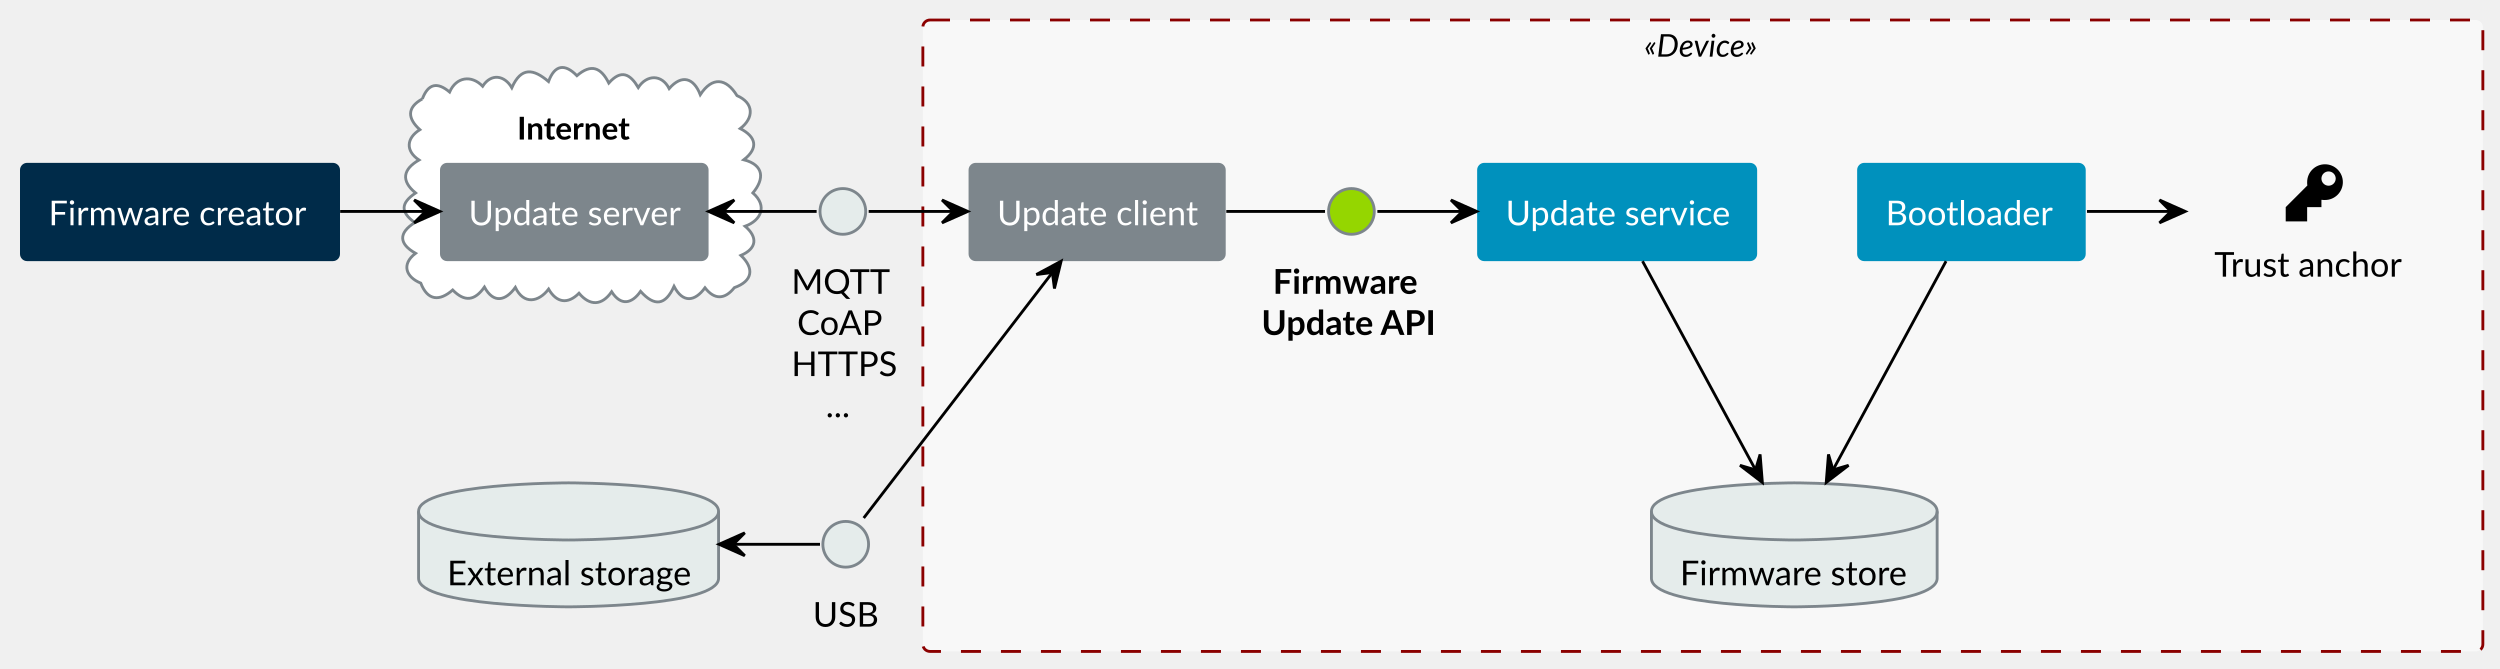
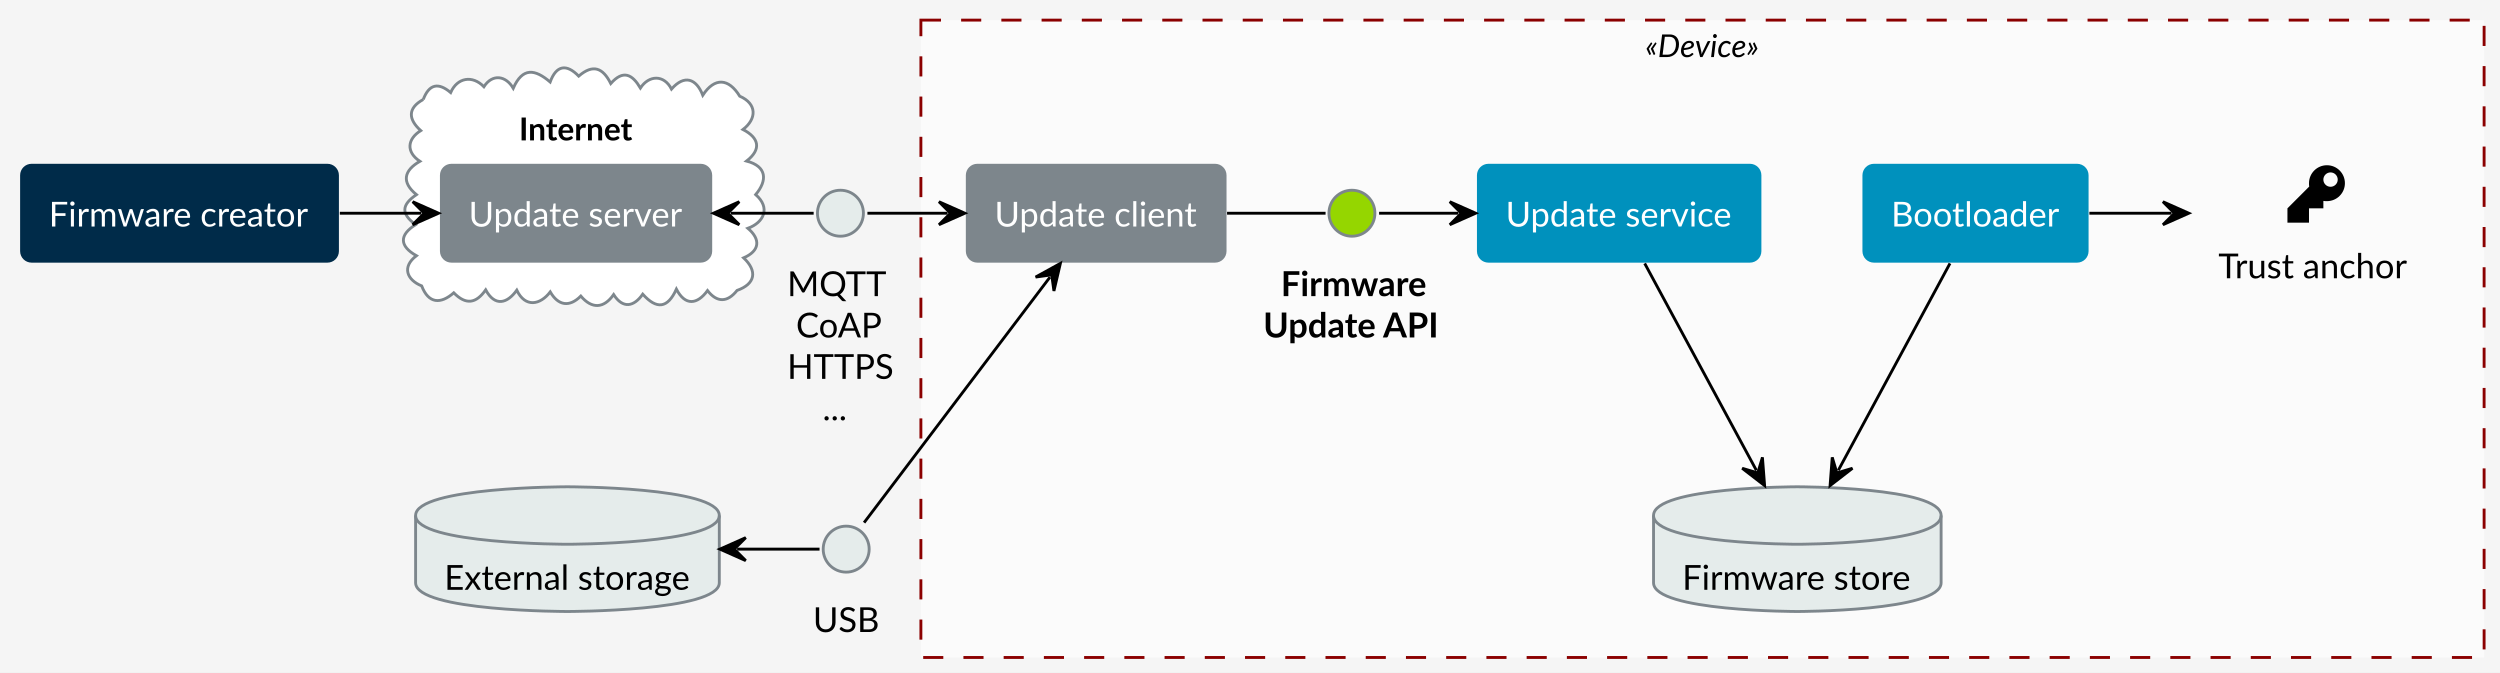
- <svg xmlns="http://www.w3.org/2000/svg" contentStyleType="text/css" height="234px" preserveAspectRatio="none" style="width:875px;height:234px;background:#FFFFFF55;" version="1.1" viewBox="0 0 875 234" width="875px" zoomAndPan="magnify">
+ <svg xmlns="http://www.w3.org/2000/svg" contentStyleType="text/css" data-diagram-type="DESCRIPTION" height="234px" preserveAspectRatio="none" style="width:870px;height:234px;background:#FFFFFF55;" version="1.1" viewBox="0 0 870 234" width="870px" zoomAndPan="magnify">
  <defs />
  <g>
-     <g id="cluster_Internet">
-       <path d="M147.825,34.614 C149.863,29.251 153.055,28.576 157.359,32.214 C159.681,26.938 164.959,26.088 168.926,30.183 C171.934,25.54 176.594,26.337 179.137,30.709 C182.405,23.325 186.703,24.035 191.982,28.537 C194.123,22.679 197.67,22.115 201.917,26.493 C206.928,22.181 210.326,23.588 213.079,29.068 C217.405,24.194 220.536,25.831 223.394,30.633 C226.344,26.122 231.587,25.878 234.21,31 C238.651,25.904 242.81,27.25 245.097,33.136 C249.26,26.794 254.107,27.229 257.948,33.464 C263.988,36.088 263.886,41.311 259.087,45.004 C264.648,47.866 265.589,51.809 260.342,55.914 C267.444,57.758 267.598,62.634 263.502,67.525 C268.716,72.074 266.397,77.149 260.794,79.185 C265.315,83.049 264.884,86.998 259.316,89.402 C264.122,93.974 263.44,98.396 257.017,100.679 C253.718,104.863 250.077,105.016 246.745,100.719 C243.167,105.626 238.998,106.135 235.912,100.227 C232.858,106.96 229.064,107.371 224.203,101.971 C221.116,106.395 217.291,107.133 214.076,102.108 C210.661,107.006 206.499,107.197 202.653,102.629 C198.671,106.626 194.801,105.976 192.014,101.181 C188.511,105.773 183.324,106.761 180.369,100.588 C177.019,105.258 172.786,106.411 169.548,100.473 C166.158,105.297 162.668,105.787 158.44,101.495 C153.845,105.53 149.667,105.3 147.27,99.097 C142.121,97.007 140.338,92.541 145.442,88.656 C139.558,85.342 139.406,81.522 145.164,77.906 C139.99,74.129 140.316,71.023 145.457,67.538 C140.193,63.215 141.086,59.204 146.65,56.001 C141.829,52.782 142.239,48.337 146.948,45.386 C142.689,41.525 142.267,37.676 147.825,34.614 " fill="#FFFFFF" style="stroke:#7D868C;stroke-width:1.0;" />
-       <text fill="#000000" font-family="Lato,sans-serif" font-size="11" font-weight="bold" lengthAdjust="spacing" textLength="40" x="181" y="48.843">Internet</text>
+     <rect fill="#FFFFFF" fill-opacity="0.333" height="234" style="stroke:none;stroke-width:1;" width="870" x="0" y="0" />
+     <g class="cluster" data-entity="Internet" data-source-line="14" data-uid="ent0003" id="cluster_Internet">
+       <path d="M147.295,34.614 C149.333,29.251 152.525,28.576 156.829,32.214 C159.151,26.938 164.429,26.088 168.396,30.183 C171.404,25.54 176.064,26.337 178.607,30.709 C181.875,23.325 186.173,24.035 191.452,28.537 C193.593,22.679 197.14,22.115 201.387,26.493 C206.398,22.181 209.796,23.588 212.549,29.068 C216.875,24.194 220.006,25.831 222.864,30.633 C225.814,26.122 231.057,25.878 233.68,31 C238.121,25.904 242.28,27.25 244.567,33.136 C248.73,26.794 253.577,27.229 257.418,33.464 C263.491,36.106 263.385,41.359 258.557,45.071 C264.15,47.954 265.093,51.922 259.812,56.047 C266.949,57.912 267.097,62.814 262.972,67.725 C268.22,72.292 265.894,77.397 260.264,79.452 C264.818,83.337 264.387,87.31 258.786,89.735 C263.625,94.328 262.944,98.776 256.487,101.079 C253.188,105.263 249.548,105.416 246.215,101.12 C242.637,106.026 238.468,106.535 235.382,100.627 C232.328,107.36 228.534,107.771 223.673,102.371 C220.586,106.795 216.761,107.533 213.546,102.508 C210.131,107.406 205.969,107.597 202.123,103.028 C198.141,107.026 194.271,106.376 191.484,101.582 C187.981,106.173 182.794,107.161 179.839,100.988 C176.489,105.658 172.256,106.811 169.018,100.873 C165.628,105.697 162.138,106.188 157.91,101.895 C153.315,105.93 149.137,105.7 146.74,99.496 C141.562,97.389 139.773,92.893 144.912,88.99 C138.992,85.653 138.84,81.81 144.634,78.173 C139.426,74.372 139.754,71.246 144.927,67.738 C139.63,63.393 140.526,59.359 146.12,56.135 C141.268,52.896 141.68,48.423 146.418,45.453 C142.131,41.57 141.705,37.698 147.295,34.614" fill="#FFFFFF" style="stroke:#7D868C;stroke-width:1;" />
+       <text fill="#000000" font-family="Lato,sans-serif" font-size="11" font-weight="bold" lengthAdjust="spacing" textLength="39.705" x="180.618" y="48.857">Internet</text>
    </g>
-     <g id="cluster_##6">
-       <rect fill="#FFFFFF" fill-opacity="0.565" height="221" rx="2.5" ry="2.5" style="stroke:#8B0000;stroke-width:1.0;stroke-dasharray:7.0,7.0;" width="546" x="323" y="7" />
-       <text fill="#000000" font-family="Lato,sans-serif" font-size="11" font-style="italic" lengthAdjust="spacing" textLength="41" x="575.5" y="19.843">«Device»</text>
+     <g class="cluster" data-entity="##6" data-source-line="14" data-uid="ent0007" id="cluster_##6">
+       <rect fill="#FFFFFF" fill-opacity="0.565" height="221.8" style="stroke:#8B0000;stroke-width:1;stroke-dasharray:7.0,7.0;" width="544" x="320.47" y="7" />
+       <text fill="#000000" font-family="Lato,sans-serif" font-size="11" font-style="italic" lengthAdjust="spacing" textLength="39.782" x="572.579" y="19.857">«Device»</text>
    </g>
-     <g id="elem_server">
-       <rect fill="#7D868C" height="34.392" rx="2.5" ry="2.5" style="stroke:#000000;stroke-width:0.0;" width="94" x="154" y="57" />
-       <text fill="#FFFFFF" font-family="Lato,sans-serif" font-size="12" lengthAdjust="spacing" textLength="74" x="164" y="78.838">Update server</text>
+     <g class="entity" data-entity="server" data-source-line="15" data-uid="ent0004" id="entity_server">
+       <rect fill="#7D868C" height="34.4" rx="4" ry="4" width="94.742" x="153.1" y="57" />
+       <text fill="#FFFFFF" font-family="Lato,sans-serif" font-size="12" lengthAdjust="spacing" textLength="74.742" x="163.1" y="78.844">Update server</text>
    </g>
-     <g id="elem_client">
-       <rect fill="#7D868C" height="34.392" rx="2.5" ry="2.5" style="stroke:#000000;stroke-width:0.0;" width="90" x="339" y="57" />
-       <text fill="#FFFFFF" font-family="Lato,sans-serif" font-size="12" lengthAdjust="spacing" textLength="70" x="349" y="78.838">Update client</text>
+     <g class="entity" data-entity="client" data-source-line="20" data-uid="ent0008" id="entity_client">
+       <rect fill="#7D868C" height="34.4" rx="4" ry="4" width="90.722" x="336.11" y="57" />
+       <text fill="#FFFFFF" font-family="Lato,sans-serif" font-size="12" lengthAdjust="spacing" textLength="70.722" x="346.11" y="78.844">Update client</text>
    </g>
-     <g id="elem_api">
-       <ellipse cx="473" cy="74" fill="#95D600" rx="8" ry="8" style="stroke:#7D868C;stroke-width:1.0;" />
-       <text fill="#000000" font-family="Lato,sans-serif" font-size="12" font-weight="bold" lengthAdjust="spacing" textLength="51" x="445.5" y="102.838">Firmware</text>
-       <text fill="#000000" font-family="Lato,sans-serif" font-size="12" font-weight="bold" lengthAdjust="spacing" textLength="63" x="441.5" y="117.23">Update API</text>
+     <g class="entity" data-entity="api" data-source-line="21" data-uid="ent0009" id="entity_api">
+       <ellipse cx="470.47" cy="74.2" fill="#95D600" rx="8" ry="8" style="stroke:#7D868C;stroke-width:1;" />
+       <text fill="#000000" font-family="Lato,sans-serif" font-size="12" lengthAdjust="spacing" textLength="6.144" x="439.603" y="103.044">  </text>
+       <text fill="#000000" font-family="Lato,sans-serif" font-size="12" font-weight="bold" lengthAdjust="spacing" textLength="50.97" x="445.747" y="103.044">Firmware</text>
+       <text fill="#000000" font-family="Lato,sans-serif" font-size="12" font-weight="bold" lengthAdjust="spacing" textLength="61.734" x="439.603" y="117.444">Update API</text>
    </g>
-     <g id="elem_service">
-       <rect fill="#0091BD" height="34.392" rx="2.5" ry="2.5" style="stroke:#000000;stroke-width:0.0;" width="98" x="517" y="57" />
-       <text fill="#FFFFFF" font-family="Lato,sans-serif" font-size="12" lengthAdjust="spacing" textLength="78" x="527" y="78.838">Update service</text>
+     <g class="entity" data-entity="service" data-source-line="22" data-uid="ent0010" id="entity_service">
+       <rect fill="#0091BD" height="34.4" rx="4" ry="4" width="98.984" x="513.98" y="57" />
+       <text fill="#FFFFFF" font-family="Lato,sans-serif" font-size="12" lengthAdjust="spacing" textLength="78.984" x="523.98" y="78.844">Update service</text>
    </g>
-     <g id="elem_store">
-       <path d="M578,179 C578,169 628,169 628,169 C628,169 678,169 678,179 L678,202.392 C678,212.392 628,212.392 628,212.392 C628,212.392 578,212.392 578,202.392 L578,179 " fill="#E5ECEB" style="stroke:#7D868C;stroke-width:1.0;" />
-       <path d="M578,179 C578,189 628,189 628,189 C628,189 678,189 678,179 " fill="none" style="stroke:#7D868C;stroke-width:1.0;" />
-       <text fill="#000000" font-family="Lato,sans-serif" font-size="12" lengthAdjust="spacing" textLength="80" x="588" y="204.838">Firmware store</text>
+     <g class="entity" data-entity="store" data-source-line="23" data-uid="ent0011" id="entity_store">
+       <path d="M575.43,179.4 C575.43,169.4 625.468,169.4 625.468,169.4 C625.468,169.4 675.506,169.4 675.506,179.4 L675.506,202.8 C675.506,212.8 625.468,212.8 625.468,212.8 C625.468,212.8 575.43,212.8 575.43,202.8 L575.43,179.4" fill="#E5ECEB" style="stroke:#7D868C;stroke-width:1;" />
+       <path d="M575.43,179.4 C575.43,189.4 625.468,189.4 625.468,189.4 C625.468,189.4 675.506,189.4 675.506,179.4" fill="none" style="stroke:#7D868C;stroke-width:1;" />
+       <text fill="#000000" font-family="Lato,sans-serif" font-size="12" lengthAdjust="spacing" textLength="80.076" x="585.43" y="205.244">Firmware store</text>
    </g>
-     <g id="elem_bootloader">
-       <rect fill="#0091BD" height="34.392" rx="2.5" ry="2.5" style="stroke:#000000;stroke-width:0.0;" width="80" x="650" y="57" />
-       <text fill="#FFFFFF" font-family="Lato,sans-serif" font-size="12" lengthAdjust="spacing" textLength="60" x="660" y="78.838">Bootloader</text>
+     <g class="entity" data-entity="bootloader" data-source-line="24" data-uid="ent0012" id="entity_bootloader">
+       <rect fill="#0091BD" height="34.4" rx="4" ry="4" width="78.692" x="648.13" y="57" />
+       <text fill="#FFFFFF" font-family="Lato,sans-serif" font-size="12" lengthAdjust="spacing" textLength="58.692" x="658.13" y="78.844">Bootloader</text>
    </g>
-     <g id="elem_anchor">
-       <text fill="#000000" font-family="Lato,sans-serif" font-size="30" lengthAdjust="spacing" textLength="24" x="775" y="78.609">    </text>
-       <path d="M813.75,57.498 C810.3,57.498 807.5,60.298 807.5,63.748 C807.5,64.148 807.5,64.549 807.575,64.924 L800,72.499 L800,77.499 L807.5,77.499 L807.5,72.499 L812.5,72.499 L812.5,69.999 L812.575,69.924 C812.95,69.999 813.35,69.999 813.75,69.999 C817.2,69.999 820,67.198 820,63.748 C820,60.298 817.2,57.498 813.75,57.498 M815,59.998 C816.375,59.998 817.5,61.123 817.5,62.498 C817.5,63.873 816.375,64.999 815,64.999 C813.625,64.999 812.5,63.873 812.5,62.498 C812.5,61.123 813.625,59.998 815,59.998 " fill="#000000" style="stroke:;stroke-width:0.0;stroke-dasharray:;" />
-       <text fill="#000000" font-family="Lato,sans-serif" font-size="12" lengthAdjust="spacing" textLength="68" x="775" y="96.836">Trust anchor</text>
+     <g class="entity" data-entity="anchor" data-source-line="25" data-uid="ent0013" id="entity_anchor">
+       <text fill="#000000" font-family="Lato,sans-serif" font-size="30" lengthAdjust="spacing" textLength="23.04" x="771.99" y="78.61">   </text>
+       <path d="M809.78,57.5 C806.33,57.5 803.53,60.3 803.53,63.75 C803.53,64.15 803.53,64.55 803.605,64.925 L796.03,72.5 L796.03,77.5 L803.53,77.5 L803.53,72.5 L808.53,72.5 L808.53,70 L808.605,69.925 C808.98,70 809.38,70 809.78,70 C813.23,70 816.03,67.2 816.03,63.75 C816.03,60.3 813.23,57.5 809.78,57.5 M811.03,60 C812.405,60 813.53,61.125 813.53,62.5 C813.53,63.875 812.405,65 811.03,65 C809.655,65 808.53,63.875 808.53,62.5 C808.53,61.125 809.655,60 811.03,60" fill="#000000" />
+       <text fill="#000000" font-family="Lato,sans-serif" font-size="12" lengthAdjust="spacing" textLength="66.972" x="771.99" y="96.844">Trust anchor</text>
    </g>
-     <g id="elem_creator">
-       <rect fill="#002B49" height="34.392" rx="2.5" ry="2.5" style="stroke:#000000;stroke-width:0.0;" width="112" x="7" y="57" />
-       <text fill="#FFFFFF" font-family="Lato,sans-serif" font-size="12" lengthAdjust="spacing" textLength="92" x="17" y="78.838">Firmware creator</text>
+     <g class="entity" data-entity="creator" data-source-line="13" data-uid="ent0002" id="entity_creator">
+       <rect fill="#002B49" height="34.4" rx="4" ry="4" width="110.942" x="7" y="57" />
+       <text fill="#FFFFFF" font-family="Lato,sans-serif" font-size="12" lengthAdjust="spacing" textLength="90.942" x="17" y="78.844">Firmware creator</text>
    </g>
-     <g id="elem_tls">
-       <ellipse cx="295" cy="74" fill="#E5ECEB" rx="8" ry="8" style="stroke:#7D868C;stroke-width:1.0;" />
-       <text fill="#000000" font-family="Lato,sans-serif" font-size="12" lengthAdjust="spacing" textLength="35" x="277" y="102.838">MQTT</text>
-       <text fill="#000000" font-family="Lato,sans-serif" font-size="12" lengthAdjust="spacing" textLength="30" x="279" y="117.23">CoAP</text>
-       <text fill="#000000" font-family="Lato,sans-serif" font-size="12" lengthAdjust="spacing" textLength="36" x="277" y="131.622">HTTPS</text>
-       <text fill="#000000" font-family="Lato,sans-serif" font-size="12" lengthAdjust="spacing" textLength="9" x="289" y="146.014">...</text>
+     <g class="entity" data-entity="tls" data-source-line="17" data-uid="ent0005" id="entity_tls">
+       <ellipse cx="292.47" cy="74.2" fill="#E5ECEB" rx="8" ry="8" style="stroke:#7D868C;stroke-width:1;" />
+       <text fill="#000000" font-family="Lato,sans-serif" font-size="12" lengthAdjust="spacing" textLength="34.92" x="273.945" y="103.044">MQTT</text>
+       <text fill="#000000" font-family="Lato,sans-serif" font-size="12" lengthAdjust="spacing" textLength="30.15" x="277.017" y="117.444">CoAP</text>
+       <text fill="#000000" font-family="Lato,sans-serif" font-size="12" lengthAdjust="spacing" textLength="37.05" x="273.945" y="131.844">HTTPS</text>
+       <text fill="#000000" font-family="Lato,sans-serif" font-size="12" lengthAdjust="spacing" textLength="8.496" x="286.233" y="146.244">...</text>
    </g>
-     <g id="elem_drive">
-       <path d="M146.5,179 C146.5,169 199,169 199,169 C199,169 251.5,169 251.5,179 L251.5,202.392 C251.5,212.392 199,212.392 199,212.392 C199,212.392 146.5,212.392 146.5,202.392 L146.5,179 " fill="#E5ECEB" style="stroke:#7D868C;stroke-width:1.0;" />
-       <path d="M146.5,179 C146.5,189 199,189 199,189 C199,189 251.5,189 251.5,179 " fill="none" style="stroke:#7D868C;stroke-width:1.0;" />
-       <text fill="#000000" font-family="Lato,sans-serif" font-size="12" lengthAdjust="spacing" textLength="85" x="156.5" y="204.838">External storage</text>
+     <g class="entity" data-entity="drive" data-source-line="28" data-uid="ent0014" id="entity_drive">
+       <path d="M144.63,179.4 C144.63,169.4 197.473,169.4 197.473,169.4 C197.473,169.4 250.316,169.4 250.316,179.4 L250.316,202.8 C250.316,212.8 197.473,212.8 197.473,212.8 C197.473,212.8 144.63,212.8 144.63,202.8 L144.63,179.4" fill="#E5ECEB" style="stroke:#7D868C;stroke-width:1;" />
+       <path d="M144.63,179.4 C144.63,189.4 197.473,189.4 197.473,189.4 C197.473,189.4 250.316,189.4 250.316,179.4" fill="none" style="stroke:#7D868C;stroke-width:1;" />
+       <text fill="#000000" font-family="Lato,sans-serif" font-size="12" lengthAdjust="spacing" textLength="85.686" x="154.63" y="205.244">External storage</text>
    </g>
-     <g id="elem_usb">
-       <ellipse cx="296" cy="190.5" fill="#E5ECEB" rx="8" ry="8" style="stroke:#7D868C;stroke-width:1.0;" />
-       <text fill="#000000" font-family="Lato,sans-serif" font-size="12" lengthAdjust="spacing" textLength="23" x="284.5" y="219.338">USB</text>
+     <g class="entity" data-entity="usb" data-source-line="29" data-uid="ent0015" id="entity_usb">
+       <ellipse cx="294.47" cy="191.1" fill="#E5ECEB" rx="8" ry="8" style="stroke:#7D868C;stroke-width:1;" />
+       <text fill="#000000" font-family="Lato,sans-serif" font-size="12" lengthAdjust="spacing" textLength="23.094" x="282.923" y="219.944">USB</text>
    </g>
-     <g id="link_creator_server">
-       <path d="M119.06,74 C128.97,74 138.87,74 148.77,74 " fill="none" id="creator-to-server" style="stroke:#000000;stroke-width:1.0;" />
-       <polygon fill="#000000" points="153.95,74,144.95,70,148.95,74,144.95,78,153.95,74" style="stroke:#000000;stroke-width:1.0;" />
+     <g class="link" data-entity-1="creator" data-entity-2="server" data-source-line="31" data-uid="lnk16" id="link_creator_server">
+       <path d="M118.26,74.2 C129.72,74.2 135.17,74.2 146.62,74.2" fill="none" id="creator-to-server" style="stroke:#000000;stroke-width:1;" />
+       <polygon fill="#000000" points="152.62,74.2,143.62,70.2,147.62,74.2,143.62,78.2,152.62,74.2" style="stroke:#000000;stroke-width:1;" />
    </g>
-     <g id="link_server_tls">
-       <path d="M253.02,74 C263.96,74 274.89,74 285.82,74 " fill="none" id="server-backto-tls" style="stroke:#000000;stroke-width:1.0;" />
-       <polygon fill="#000000" points="248,74,257,78,253,74,257,70,248,74" style="stroke:#000000;stroke-width:1.0;" />
+     <g class="link" data-entity-1="server" data-entity-2="tls" data-source-line="32" data-uid="lnk17" id="link_server_tls">
+       <path d="M254.27,74.2 C265.89,74.2 271.52,74.2 283.15,74.2" fill="none" id="server-backto-tls" style="stroke:#000000;stroke-width:1;" />
+       <polygon fill="#000000" points="248.27,74.2,257.27,78.2,253.27,74.2,257.27,70.2,248.27,74.2" style="stroke:#000000;stroke-width:1;" />
    </g>
-     <g id="link_tls_client">
-       <path d="M304.04,74 C313.88,74 323.72,74 333.56,74 " fill="none" id="tls-to-client" style="stroke:#000000;stroke-width:1.0;" />
-       <polygon fill="#000000" points="338.71,74,329.71,70,333.71,74,329.71,78,338.71,74" style="stroke:#000000;stroke-width:1.0;" />
+     <g class="link" data-entity-1="tls" data-entity-2="client" data-source-line="33" data-uid="lnk18" id="link_tls_client">
+       <path d="M301.86,74.2 C313.16,74.2 318.46,74.2 329.76,74.2" fill="none" id="tls-to-client" style="stroke:#000000;stroke-width:1;" />
+       <polygon fill="#000000" points="335.76,74.2,326.76,70.2,330.76,74.2,326.76,78.2,335.76,74.2" style="stroke:#000000;stroke-width:1;" />
    </g>
-     <g id="link_client_api">
-       <path d="M429.2,74 C440.72,74 452.24,74 463.76,74 " fill="none" id="client-api" style="stroke:#000000;stroke-width:1.0;" />
+     <g class="link" data-entity-1="client" data-entity-2="api" data-source-line="34" data-uid="lnk19" id="link_client_api">
+       <path d="M427.01,74.2 C438.44,74.2 449.87,74.2 461.3,74.2" fill="none" id="client-api" style="stroke:#000000;stroke-width:1;" />
    </g>
-     <g id="link_api_service">
-       <path d="M482.08,74 C491.95,74 501.81,74 511.67,74 " fill="none" id="api-to-service" style="stroke:#000000;stroke-width:1.0;" />
-       <polygon fill="#000000" points="516.83,74,507.83,70,511.83,74,507.83,78,516.83,74" style="stroke:#000000;stroke-width:1.0;" />
+     <g class="link" data-entity-1="api" data-entity-2="service" data-source-line="35" data-uid="lnk20" id="link_api_service">
+       <path d="M479.92,74.2 C491.12,74.2 496.33,74.2 507.53,74.2" fill="none" id="api-to-service" style="stroke:#000000;stroke-width:1;" />
+       <polygon fill="#000000" points="513.53,74.2,504.53,70.2,508.53,74.2,504.53,78.2,513.53,74.2" style="stroke:#000000;stroke-width:1;" />
    </g>
-     <g id="link_service_store">
-       <path d="M574.88,91.41 C585.2,110.46 602.33,142.1 614.34,164.28 " fill="none" id="service-to-store" style="stroke:#000000;stroke-width:1.0;" />
-       <polygon fill="#000000" points="616.82,168.86,616.033,159.043,614.431,164.468,609.006,162.865,616.82,168.86" style="stroke:#000000;stroke-width:1.0;" />
+     <g class="link" data-entity-1="service" data-entity-2="store" data-source-line="36" data-uid="lnk21" id="link_service_store">
+       <path d="M572.35,91.66 C583.34,112.02 599.2,141.41 611.23,163.7" fill="none" id="service-to-store" style="stroke:#000000;stroke-width:1;" />
+       <polygon fill="#000000" points="614.08,168.98,613.326,159.16,611.705,164.58,606.285,162.96,614.08,168.98" style="stroke:#000000;stroke-width:1;" />
    </g>
-     <g id="link_bootloader_store">
-       <path d="M681.12,91.41 C670.8,110.46 653.67,142.1 641.66,164.28 " fill="none" id="bootloader-to-store" style="stroke:#000000;stroke-width:1.0;" />
-       <polygon fill="#000000" points="639.18,168.86,646.994,162.865,641.569,164.468,639.967,159.043,639.18,168.86" style="stroke:#000000;stroke-width:1.0;" />
+     <g class="link" data-entity-1="bootloader" data-entity-2="store" data-source-line="38" data-uid="lnk23" id="link_bootloader_store">
+       <path d="M678.59,91.66 C667.61,112.02 651.738,141.409 639.718,163.699" fill="none" id="bootloader-to-store" style="stroke:#000000;stroke-width:1;" />
+       <polygon fill="#000000" points="636.87,168.98,644.663,162.957,639.243,164.579,637.621,159.16,636.87,168.98" style="stroke:#000000;stroke-width:1;" />
    </g>
-     <g id="link_bootloader_anchor">
-       <path d="M730.44,74 C740.2,74 749.95,74 759.71,74 " fill="none" id="bootloader-to-anchor" style="stroke:#000000;stroke-width:1.0;" />
-       <polygon fill="#000000" points="764.81,74,755.81,70,759.81,74,755.81,78,764.81,74" style="stroke:#000000;stroke-width:1.0;" />
+     <g class="link" data-entity-1="bootloader" data-entity-2="anchor" data-source-line="39" data-uid="lnk24" id="link_bootloader_anchor">
+       <path d="M727.11,74.2 C738.64,74.2 744.17,74.2 755.7,74.2" fill="none" id="bootloader-to-anchor" style="stroke:#000000;stroke-width:1;" />
+       <polygon fill="#000000" points="761.7,74.2,752.7,70.2,756.7,74.2,752.7,78.2,761.7,74.2" style="stroke:#000000;stroke-width:1;" />
    </g>
-     <g id="link_drive_usb">
-       <path d="M256.91,190.5 C266.94,190.5 276.97,190.5 287,190.5 " fill="none" id="drive-backto-usb" style="stroke:#000000;stroke-width:1.0;" />
-       <polygon fill="#000000" points="251.67,190.5,260.67,194.5,256.67,190.5,260.67,186.5,251.67,190.5" style="stroke:#000000;stroke-width:1.0;" />
+     <g class="link" data-entity-1="drive" data-entity-2="usb" data-source-line="43" data-uid="lnk27" id="link_drive_usb">
+       <path d="M256.52,191.1 C268.08,191.1 273.64,191.1 285.2,191.1" fill="none" id="drive-backto-usb" style="stroke:#000000;stroke-width:1;" />
+       <polygon fill="#000000" points="250.52,191.1,259.52,195.1,255.52,191.1,259.52,187.1,250.52,191.1" style="stroke:#000000;stroke-width:1;" />
    </g>
-     <g id="link_usb_client">
-       <path d="M302.3,181.3 C315.92,163.58 348.46,121.24 368.12,95.67 " fill="none" id="usb-to-client" style="stroke:#000000;stroke-width:1.0;" />
-       <polygon fill="#000000" points="371.39,91.41,362.722,96.087,368.333,95.367,369.053,100.978,371.39,91.41" style="stroke:#000000;stroke-width:1.0;" />
+     <g class="link" data-entity-1="usb" data-entity-2="client" data-source-line="44" data-uid="lnk28" id="link_usb_client">
+       <path d="M300.7,181.88 C314.94,163.06 346.498,121.394 365.388,96.444" fill="none" id="usb-to-client" style="stroke:#000000;stroke-width:1;" />
+       <polygon fill="#000000" points="369.01,91.66,360.388,96.421,365.992,95.646,366.767,101.25,369.01,91.66" style="stroke:#000000;stroke-width:1;" />
    </g>
  </g>
</svg>
